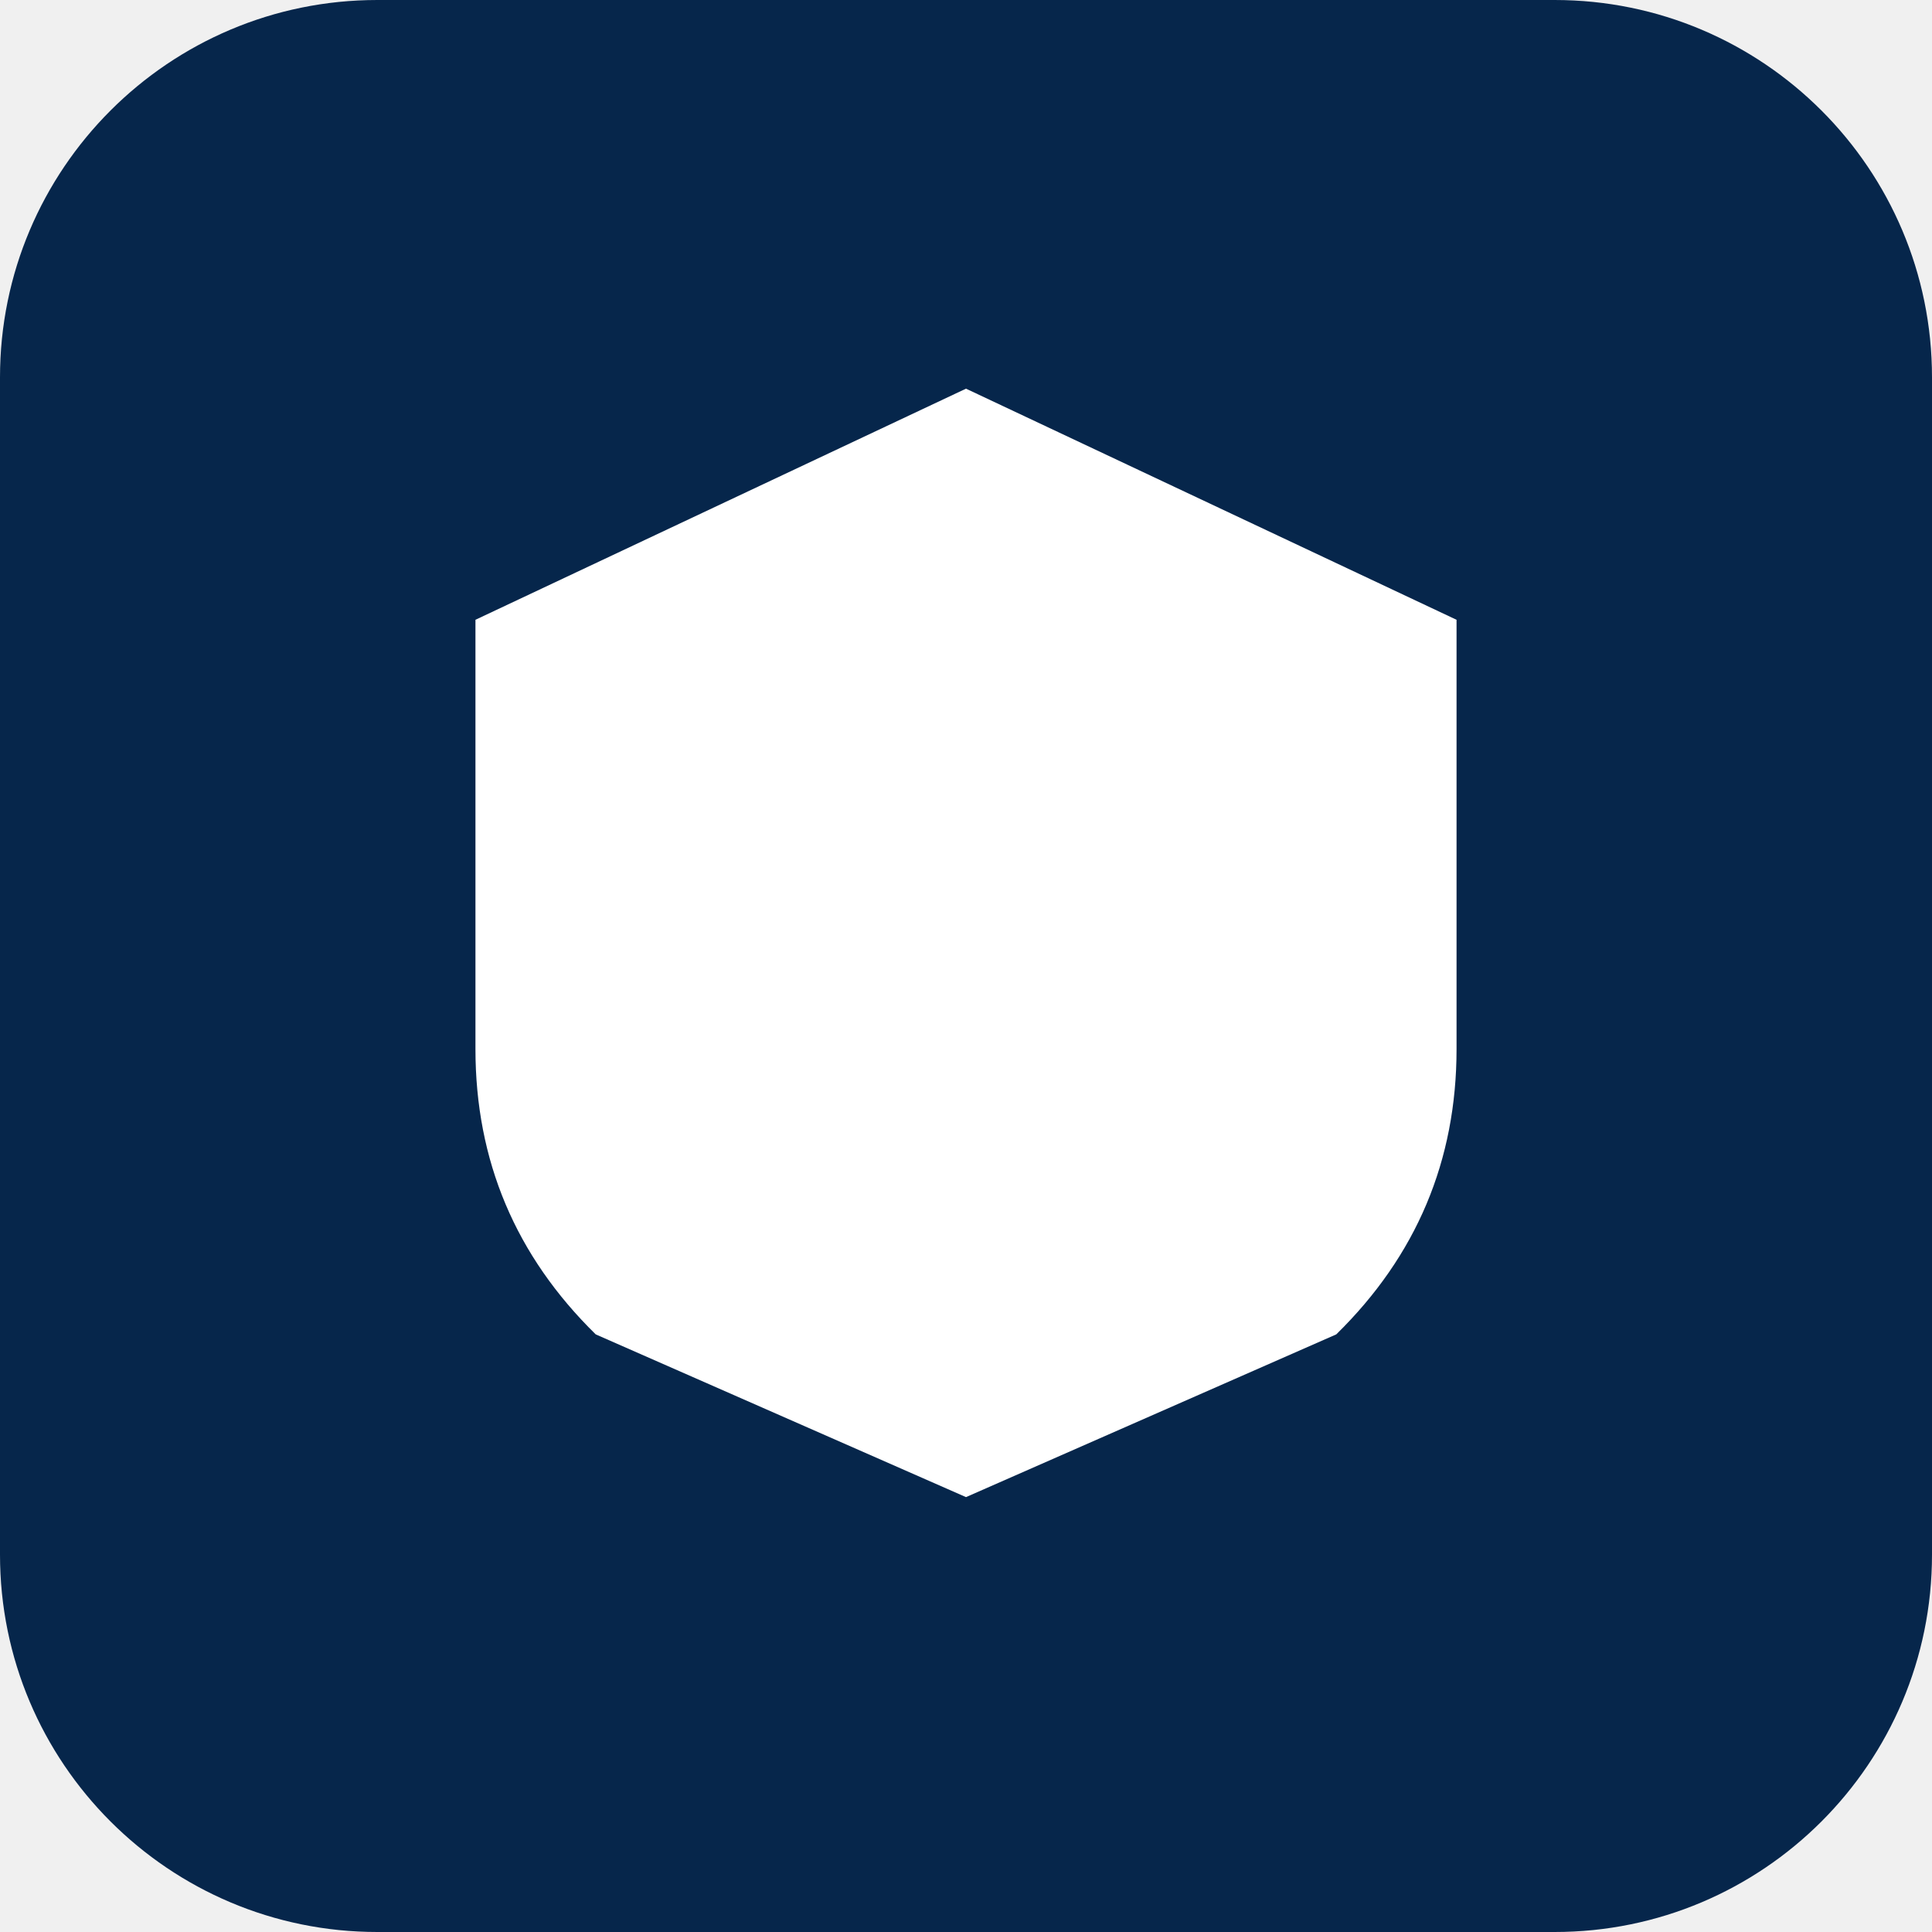
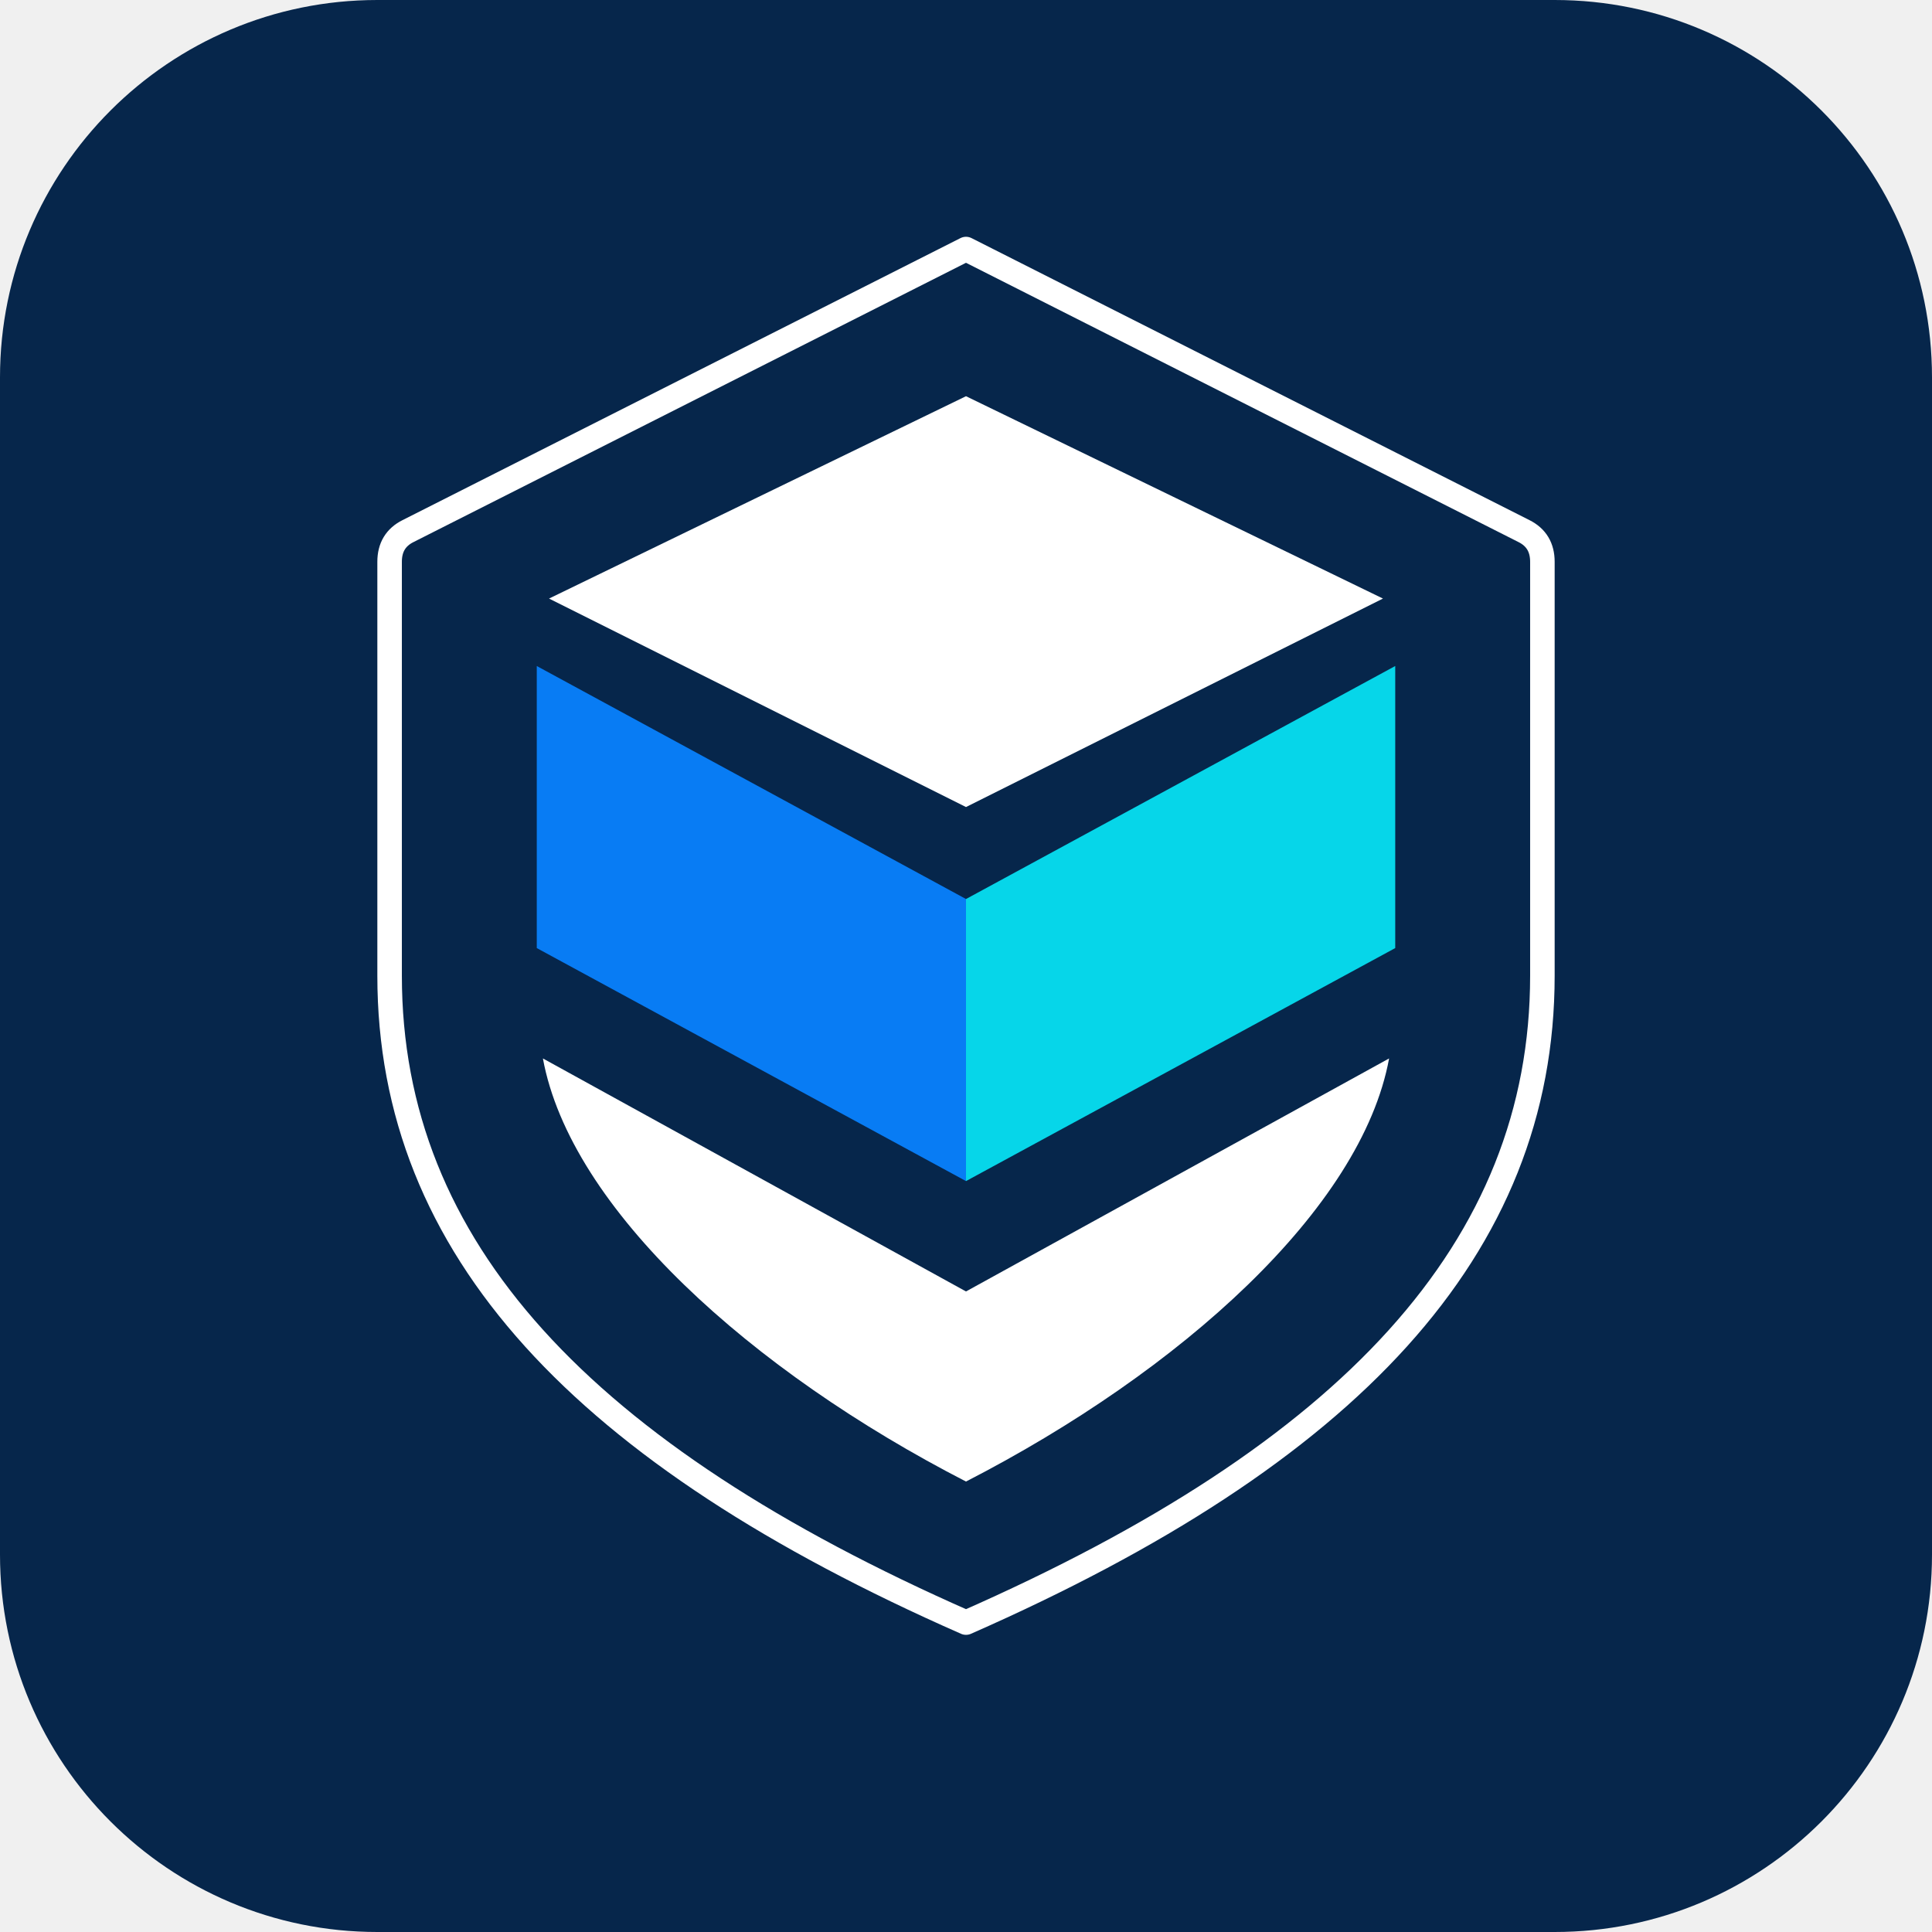
<svg xmlns="http://www.w3.org/2000/svg" width="512" height="512" viewBox="0 0 512 512">
  <rect width="512" height="512" rx="100" fill="#06264B" />
-   <g transform="translate(96 88) scale(.625)">
-     <path d="M256 24 L464 122 L464 304 Q464 375 413 425 L256 494 L99 425 Q48 375 48 304 L48 122 Z" fill="#FFFFFF" />
-     <path d="M256 65 L420 143 L256 218 L92 143 Z" fill="white" />
-     <path d="M92 165 L256 242 L256 359 L92 282 Z" fill="#FFFFFF" />
-     <path d="M420 165 L256 242 L256 359 L420 282 Z" fill="#FFFFFF" />
-     <path d="M97 319 L256 397 L415 319 Q411 360 380 390 L256 463 L132 390 Q101 360 97 319 Z" fill="white" />
+   <g transform="translate(48 40) scale(.8125)">
+     <path d="M256 32 L438 124 Q444 127 444 134 L444 269 C444 358 381 425 256 480 C131 425 68 358 68 269 L68 134 Q68 127 74 124 Z" fill="#06264B" stroke="#FFFFFF" stroke-width="8" stroke-linejoin="round" stroke-linecap="round" />
+     <path d="M256 80 L392 146 L256 214 L120 146 Z" fill="#FFFFFF" />
+     <path d="M116 168 L256 244 L256 336 L116 260 Z" fill="#087CF4" />
+     <path d="M396 168 L256 244 L256 336 L396 260 Z" fill="#06D6E9" />
+     <path d="M118 296 L256 372 L394 296 C385 345 326 398 256 434 C186 398 127 345 118 296 Z" fill="#FFFFFF" />
  </g>
</svg>
